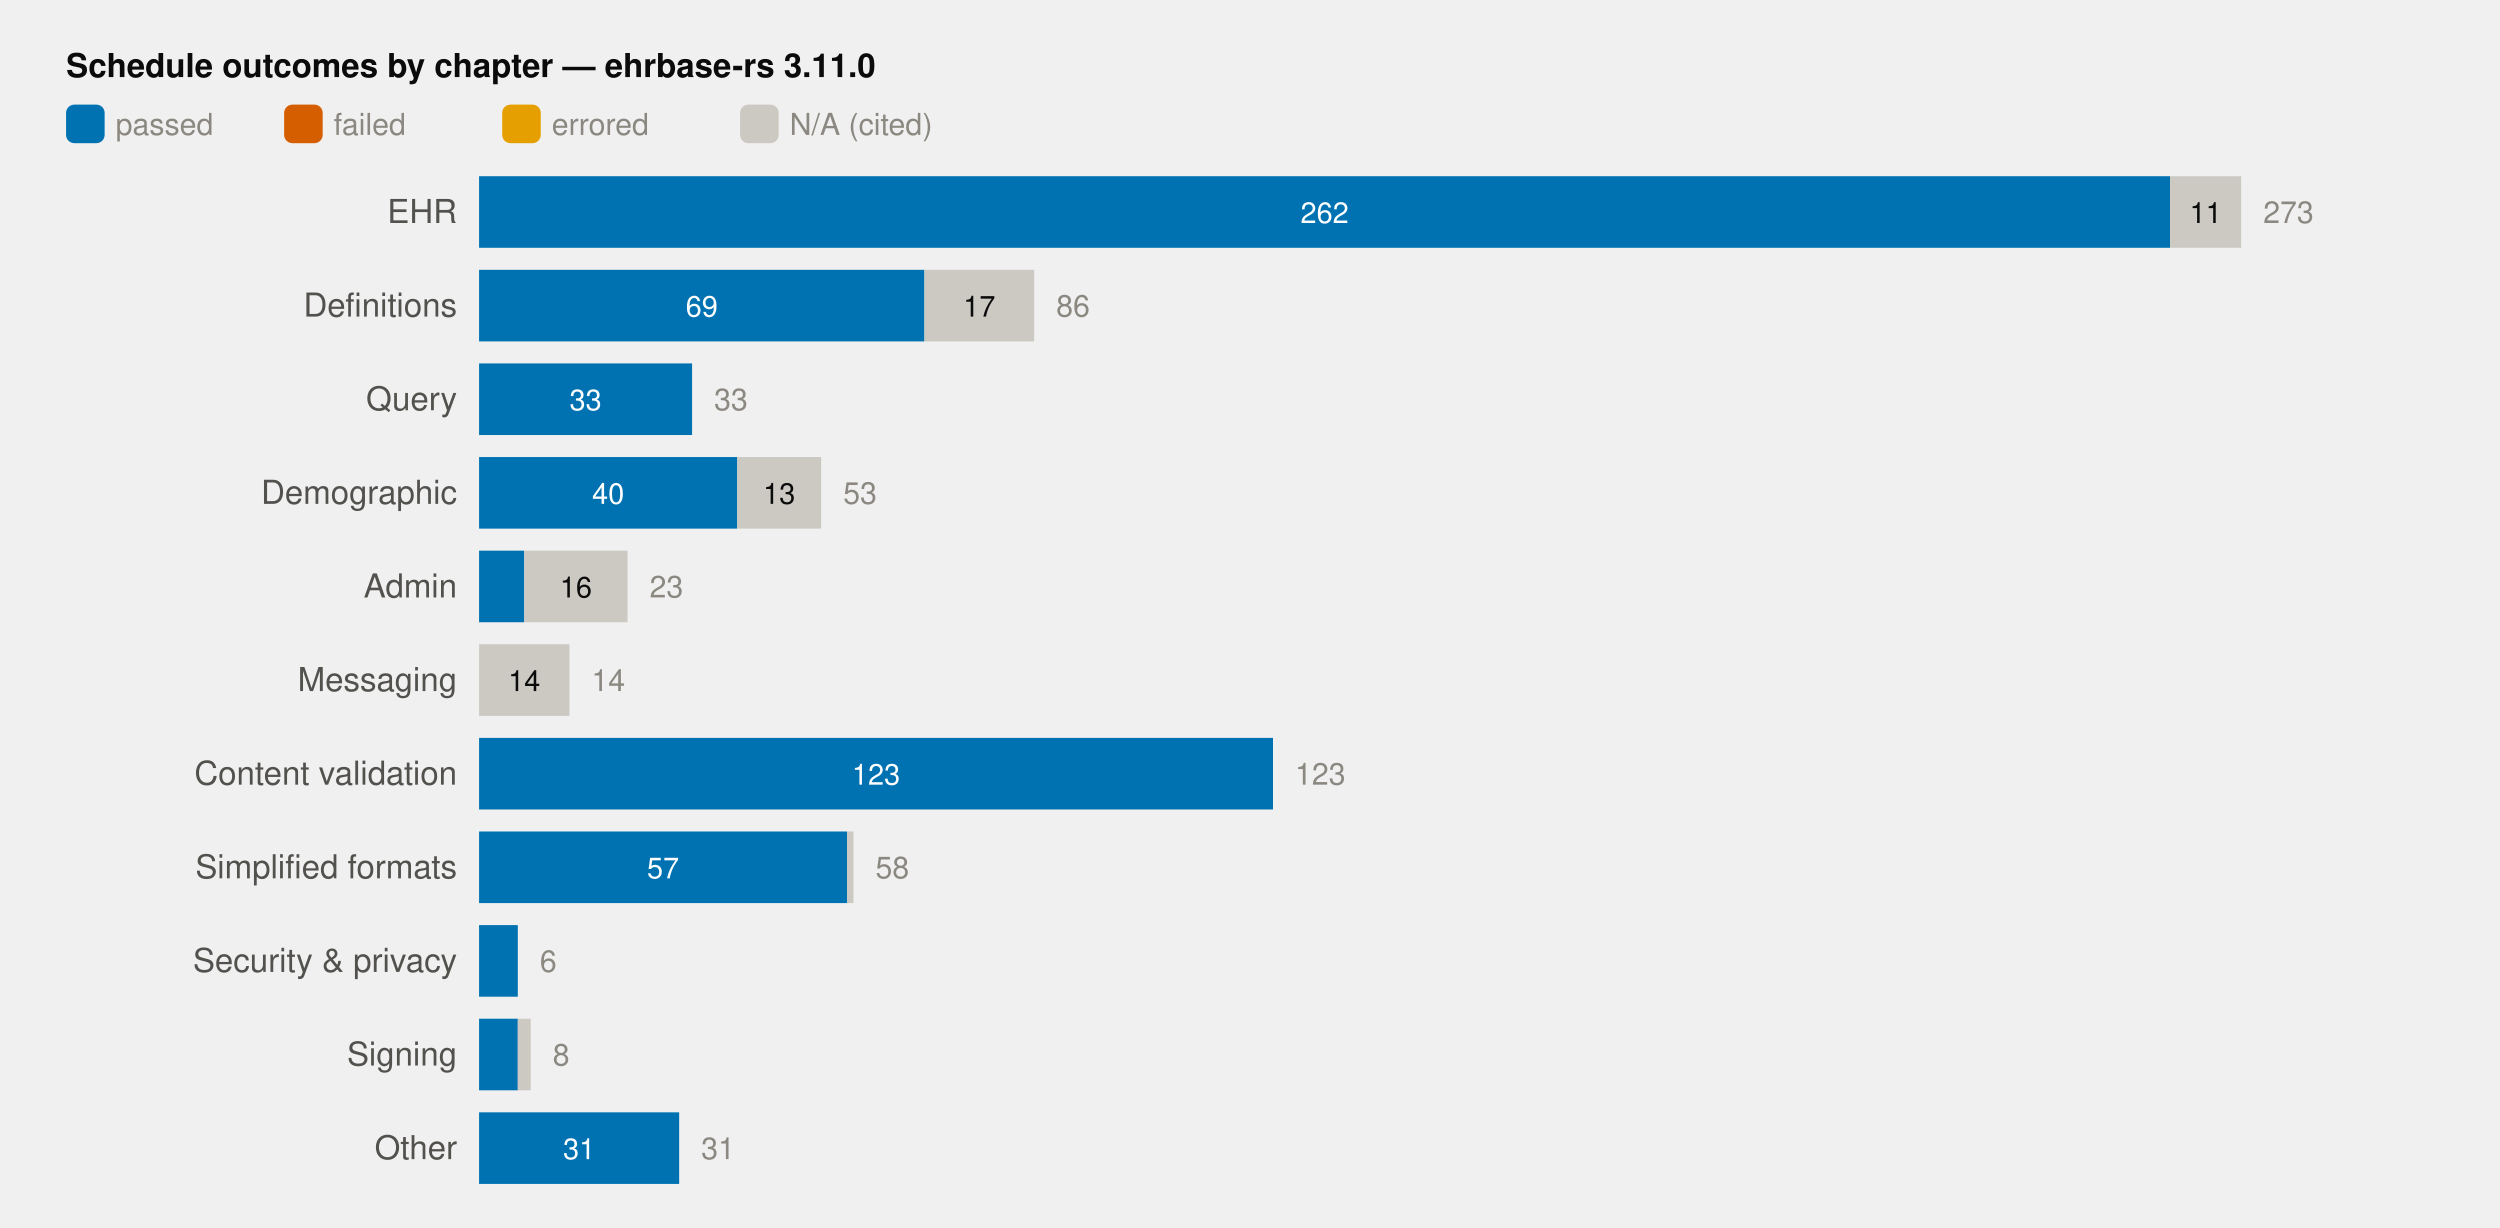
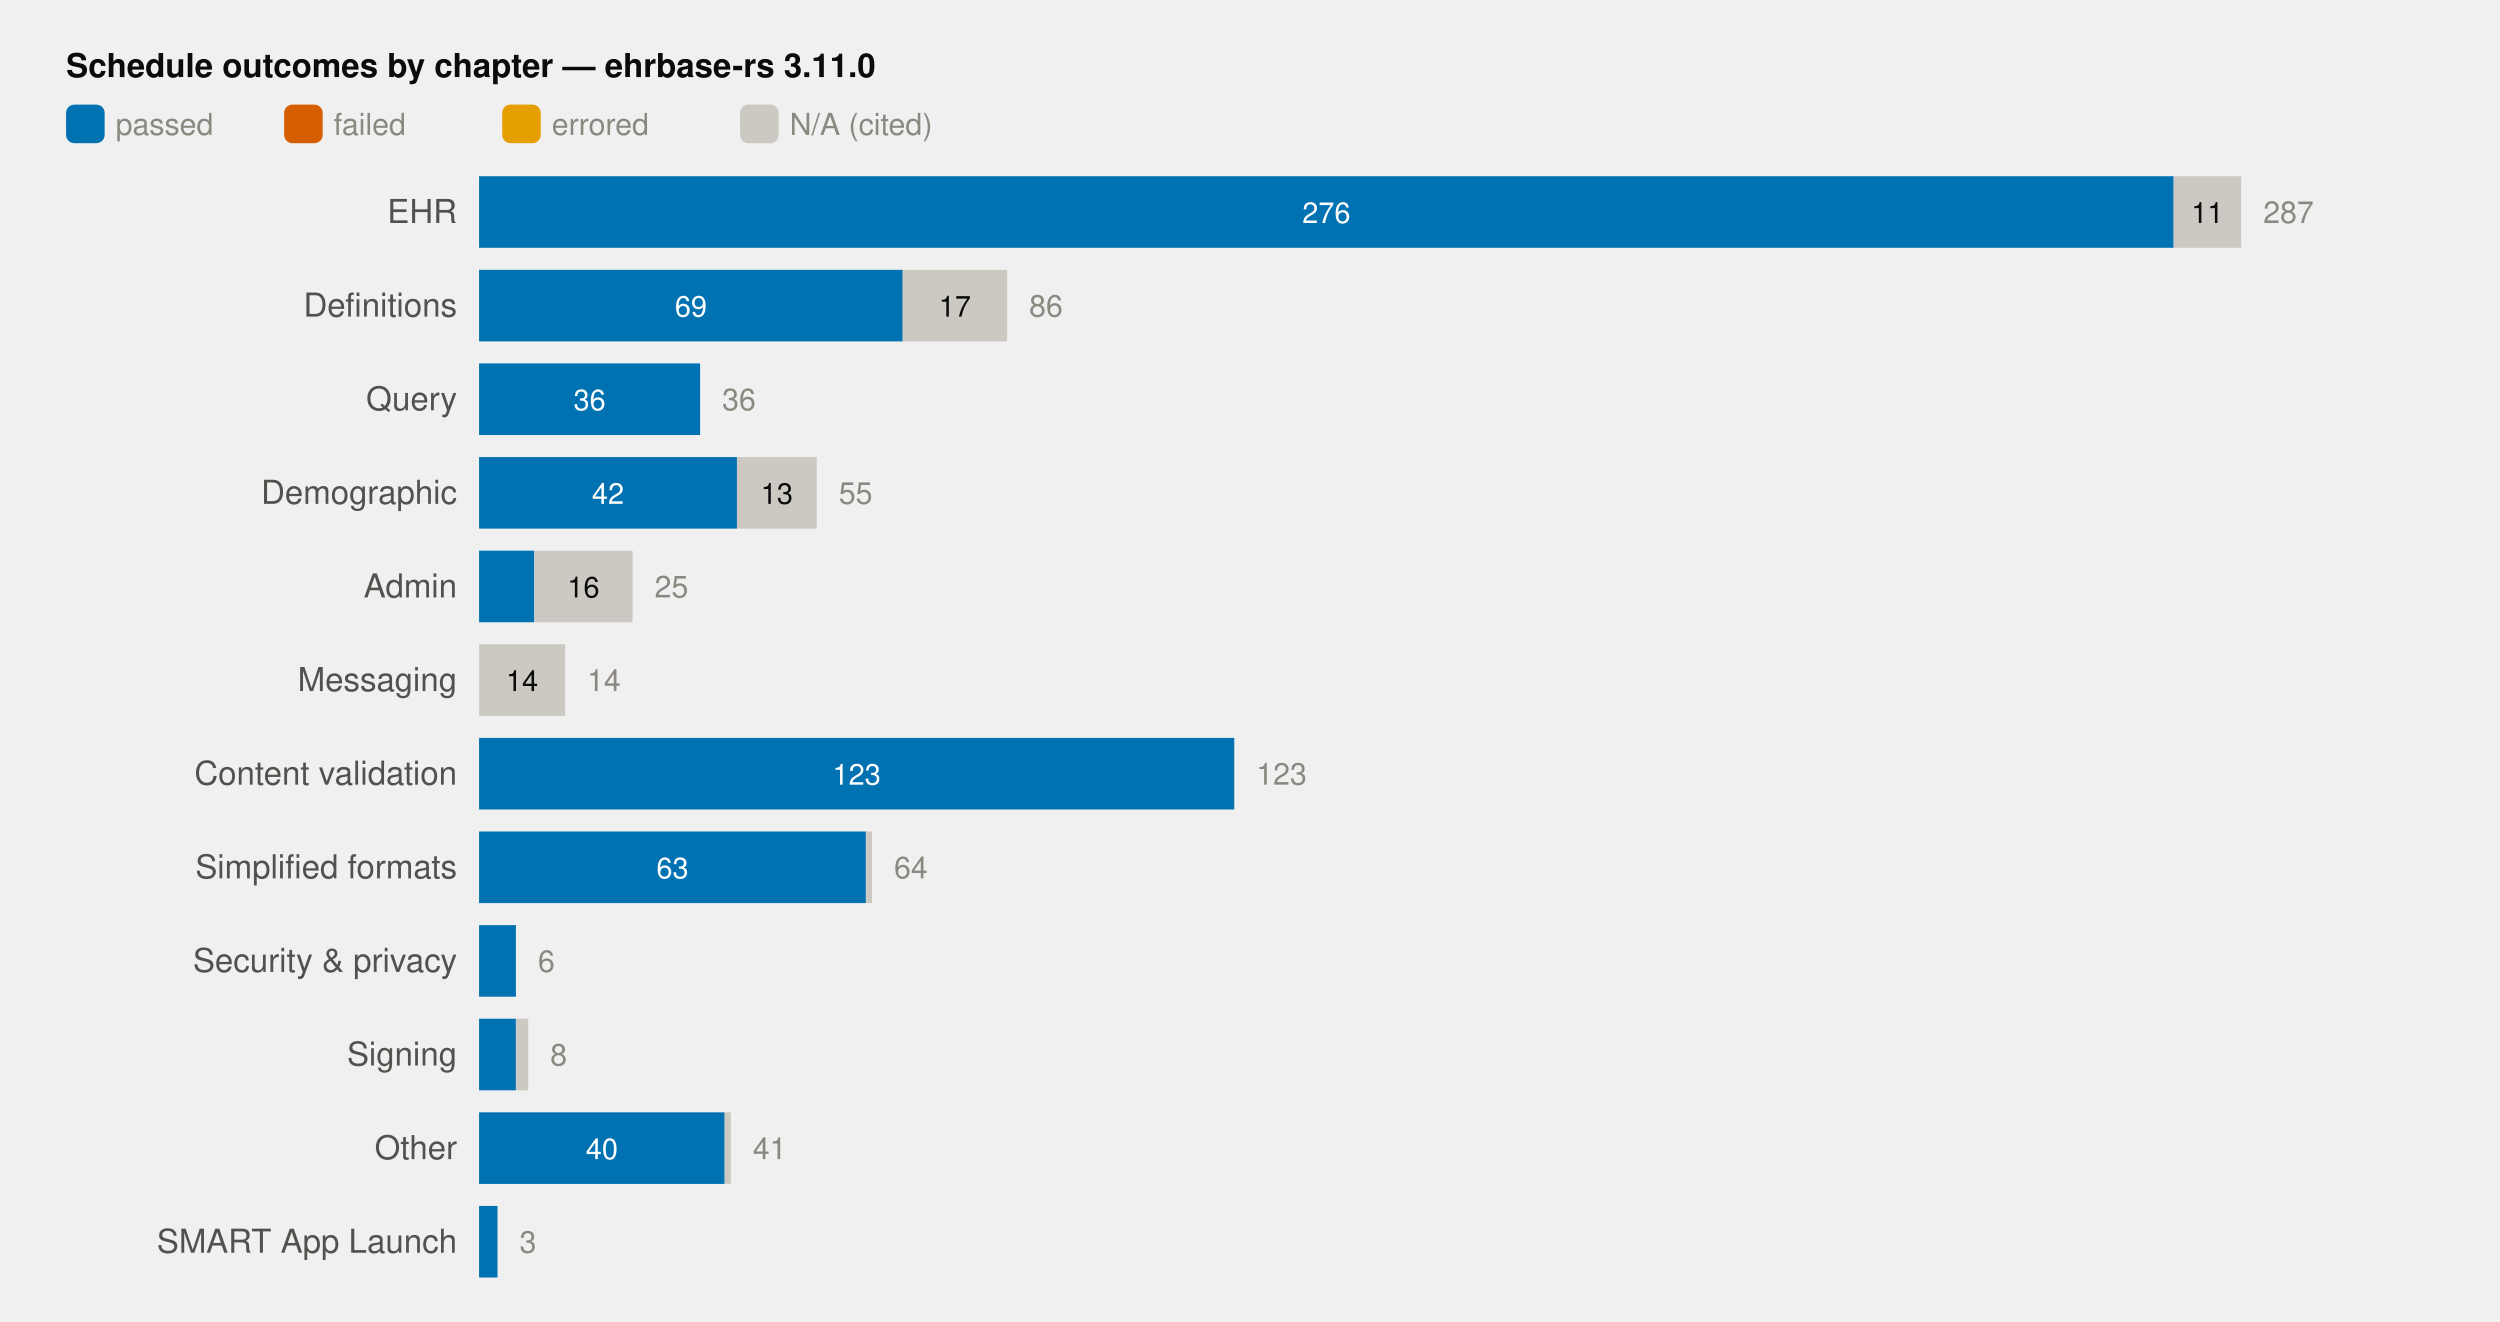
- <svg xmlns="http://www.w3.org/2000/svg" viewBox="0 0 908 446" width="908" height="446" role="img">
+ <svg xmlns="http://www.w3.org/2000/svg" viewBox="0 0 908 480" width="908" height="480" role="img">
  <style>
text { fill: #52514e; font: 12px -apple-system, 'Segoe UI', Helvetica, Arial, sans-serif; }
.title { fill: #0b0b0b; font-weight: 600; }
.muted { fill: #8a8880; font-size: 11px; }
.grid { stroke: #e4e2dd; stroke-width: 1; }
.cell-label { fill: #ffffff; font-size: 11px; }
.cell-label-dim { fill: #0b0b0b; font-size: 11px; }
.ev-passed { fill: #0072b2; }
.ev-failed { fill: #d55e00; }
+ .ev-inconclusive { fill: #e69f00; }
.ev-not-evidenced { fill: #cbc9c2; }
.ev-unrealized { fill: #e8e6e0; }
.ev-no-cases { fill: #f4f2ec; }
.cell-required { stroke: #52514e; stroke-width: 1.2; }
.cell-optional { stroke: #cbc9c2; stroke-width: 1; stroke-dasharray: 3 2; }
.bar-passed { fill: #0072b2; }
.bar-failed { fill: #d55e00; }
.bar-errored { fill: #e69f00; }
.bar-na { fill: #cbc9c2; }
.seg-label { fill: #ffffff; font-size: 10.5px; }
.seg-label-dim { fill: #0b0b0b; font-size: 10.5px; }
@media (prefers-color-scheme: dark) {
text { fill: #c3c2b7; }
.title { fill: #ffffff; }
.muted { fill: #8f8e85; }
.grid { stroke: #3a3a38; }
.cell-label { fill: #ffffff; }
.cell-label-dim { fill: #e8e6e0; }
.ev-passed { fill: #3987e5; }
.ev-failed { fill: #e5484d; }
+ .ev-inconclusive { fill: #f5a623; }
.ev-not-evidenced { fill: #4a4a47; }
.ev-unrealized { fill: #3a3a38; }
.ev-no-cases { fill: #2e2e2c; }
.cell-required { stroke: #c3c2b7; }
.cell-optional { stroke: #4a4a47; }
.bar-passed { fill: #3987e5; }
.bar-failed { fill: #e5484d; }
.bar-errored { fill: #d9a514; }
.bar-na { fill: #4a4a47; }
.seg-label-dim { fill: #e8e6e0; }
}
</style>
  <text x="24" y="28" class="title">Schedule outcomes by chapter — ehrbase-rs 3.11.0</text>
  <rect x="24" y="38" width="14" height="14" rx="3" class="bar-passed" />
  <text x="42" y="49" class="muted">passed</text>
  <rect x="103.2" y="38" width="14" height="14" rx="3" class="bar-failed" />
  <text x="121.2" y="49" class="muted">failed</text>
  <rect x="182.4" y="38" width="14" height="14" rx="3" class="bar-errored" />
  <text x="200.4" y="49" class="muted">errored</text>
  <rect x="268.8" y="38" width="14" height="14" rx="3" class="bar-na" />
  <text x="286.8" y="49" class="muted">N/A (cited)</text>
  <text x="166" y="81" text-anchor="end">EHR</text>
-   <rect x="174" y="64" width="614.212" height="26" class="bar-passed" />
-   <text x="481.106" y="81" class="seg-label" text-anchor="middle">262</text>
-   <rect x="788.212" y="64" width="25.788" height="26" class="bar-na" />
-   <text x="801.106" y="81" class="seg-label-dim" text-anchor="middle">11</text>
-   <text x="822" y="81" class="muted">273</text>
+   <rect x="174" y="64" width="615.47" height="26" class="bar-passed" />
+   <text x="481.735" y="81" class="seg-label" text-anchor="middle">276</text>
+   <rect x="789.47" y="64" width="24.53" height="26" class="bar-na" />
+   <text x="801.735" y="81" class="seg-label-dim" text-anchor="middle">11</text>
+   <text x="822" y="81" class="muted">287</text>
  <text x="166" y="115" text-anchor="end">Definitions</text>
-   <rect x="174" y="98" width="161.758" height="26" class="bar-passed" />
-   <text x="254.879" y="115" class="seg-label" text-anchor="middle">69</text>
-   <rect x="335.758" y="98" width="39.853" height="26" class="bar-na" />
-   <text x="355.685" y="115" class="seg-label-dim" text-anchor="middle">17</text>
-   <text x="383.612" y="115" class="muted">86</text>
+   <rect x="174" y="98" width="153.868" height="26" class="bar-passed" />
+   <text x="250.934" y="115" class="seg-label" text-anchor="middle">69</text>
+   <rect x="327.868" y="98" width="37.909" height="26" class="bar-na" />
+   <text x="346.822" y="115" class="seg-label-dim" text-anchor="middle">17</text>
+   <text x="373.777" y="115" class="muted">86</text>
  <text x="166" y="149" text-anchor="end">Query</text>
-   <rect x="174" y="132" width="77.363" height="26" class="bar-passed" />
-   <text x="212.681" y="149" class="seg-label" text-anchor="middle">33</text>
-   <text x="259.363" y="149" class="muted">33</text>
+   <rect x="174" y="132" width="80.279" height="26" class="bar-passed" />
+   <text x="214.139" y="149" class="seg-label" text-anchor="middle">36</text>
+   <text x="262.279" y="149" class="muted">36</text>
  <text x="166" y="183" text-anchor="end">Demographic</text>
-   <rect x="174" y="166" width="93.773" height="26" class="bar-passed" />
-   <text x="220.886" y="183" class="seg-label" text-anchor="middle">40</text>
-   <rect x="267.773" y="166" width="30.476" height="26" class="bar-na" />
-   <text x="283.011" y="183" class="seg-label-dim" text-anchor="middle">13</text>
-   <text x="306.249" y="183" class="muted">53</text>
+   <rect x="174" y="166" width="93.659" height="26" class="bar-passed" />
+   <text x="220.829" y="183" class="seg-label" text-anchor="middle">42</text>
+   <rect x="267.659" y="166" width="28.99" height="26" class="bar-na" />
+   <text x="282.153" y="183" class="seg-label-dim" text-anchor="middle">13</text>
+   <text x="304.648" y="183" class="muted">55</text>
  <text x="166" y="217" text-anchor="end">Admin</text>
-   <rect x="174" y="200" width="16.41" height="26" class="bar-passed" />
-   <rect x="190.41" y="200" width="37.509" height="26" class="bar-na" />
-   <text x="209.165" y="217" class="seg-label-dim" text-anchor="middle">16</text>
-   <text x="235.919" y="217" class="muted">23</text>
+   <rect x="174" y="200" width="20.07" height="26" class="bar-passed" />
+   <rect x="194.07" y="200" width="35.679" height="26" class="bar-na" />
+   <text x="211.909" y="217" class="seg-label-dim" text-anchor="middle">16</text>
+   <text x="237.749" y="217" class="muted">25</text>
  <text x="166" y="251" text-anchor="end">Messaging</text>
-   <rect x="174" y="234" width="32.821" height="26" class="bar-na" />
-   <text x="190.41" y="251" class="seg-label-dim" text-anchor="middle">14</text>
-   <text x="214.821" y="251" class="muted">14</text>
+   <rect x="174" y="234" width="31.22" height="26" class="bar-na" />
+   <text x="189.61" y="251" class="seg-label-dim" text-anchor="middle">14</text>
+   <text x="213.22" y="251" class="muted">14</text>
  <text x="166" y="285" text-anchor="end">Content validation</text>
-   <rect x="174" y="268" width="288.352" height="26" class="bar-passed" />
-   <text x="318.176" y="285" class="seg-label" text-anchor="middle">123</text>
-   <text x="470.352" y="285" class="muted">123</text>
+   <rect x="174" y="268" width="274.286" height="26" class="bar-passed" />
+   <text x="311.143" y="285" class="seg-label" text-anchor="middle">123</text>
+   <text x="456.286" y="285" class="muted">123</text>
  <text x="166" y="319" text-anchor="end">Simplified formats</text>
-   <rect x="174" y="302" width="133.626" height="26" class="bar-passed" />
-   <text x="240.813" y="319" class="seg-label" text-anchor="middle">57</text>
-   <rect x="307.626" y="302" width="2.344" height="26" class="bar-na" />
-   <text x="317.971" y="319" class="muted">58</text>
+   <rect x="174" y="302" width="140.488" height="26" class="bar-passed" />
+   <text x="244.244" y="319" class="seg-label" text-anchor="middle">63</text>
+   <rect x="314.488" y="302" width="2.23" height="26" class="bar-na" />
+   <text x="324.718" y="319" class="muted">64</text>
  <text x="166" y="353" text-anchor="end">Security &amp; privacy</text>
-   <rect x="174" y="336" width="14.066" height="26" class="bar-passed" />
-   <text x="196.066" y="353" class="muted">6</text>
+   <rect x="174" y="336" width="13.38" height="26" class="bar-passed" />
+   <text x="195.38" y="353" class="muted">6</text>
  <text x="166" y="387" text-anchor="end">Signing</text>
-   <rect x="174" y="370" width="14.066" height="26" class="bar-passed" />
-   <rect x="188.066" y="370" width="4.689" height="26" class="bar-na" />
-   <text x="200.755" y="387" class="muted">8</text>
+   <rect x="174" y="370" width="13.38" height="26" class="bar-passed" />
+   <rect x="187.38" y="370" width="4.46" height="26" class="bar-na" />
+   <text x="199.84" y="387" class="muted">8</text>
  <text x="166" y="421" text-anchor="end">Other</text>
-   <rect x="174" y="404" width="72.674" height="26" class="bar-passed" />
-   <text x="210.337" y="421" class="seg-label" text-anchor="middle">31</text>
-   <text x="254.674" y="421" class="muted">31</text>
+   <rect x="174" y="404" width="89.199" height="26" class="bar-passed" />
+   <text x="218.599" y="421" class="seg-label" text-anchor="middle">40</text>
+   <rect x="263.199" y="404" width="2.23" height="26" class="bar-na" />
+   <text x="273.429" y="421" class="muted">41</text>
+   <text x="166" y="455" text-anchor="end">SMART App Launch</text>
+   <rect x="174" y="438" width="6.69" height="26" class="bar-passed" />
+   <text x="188.69" y="455" class="muted">3</text>
</svg>
